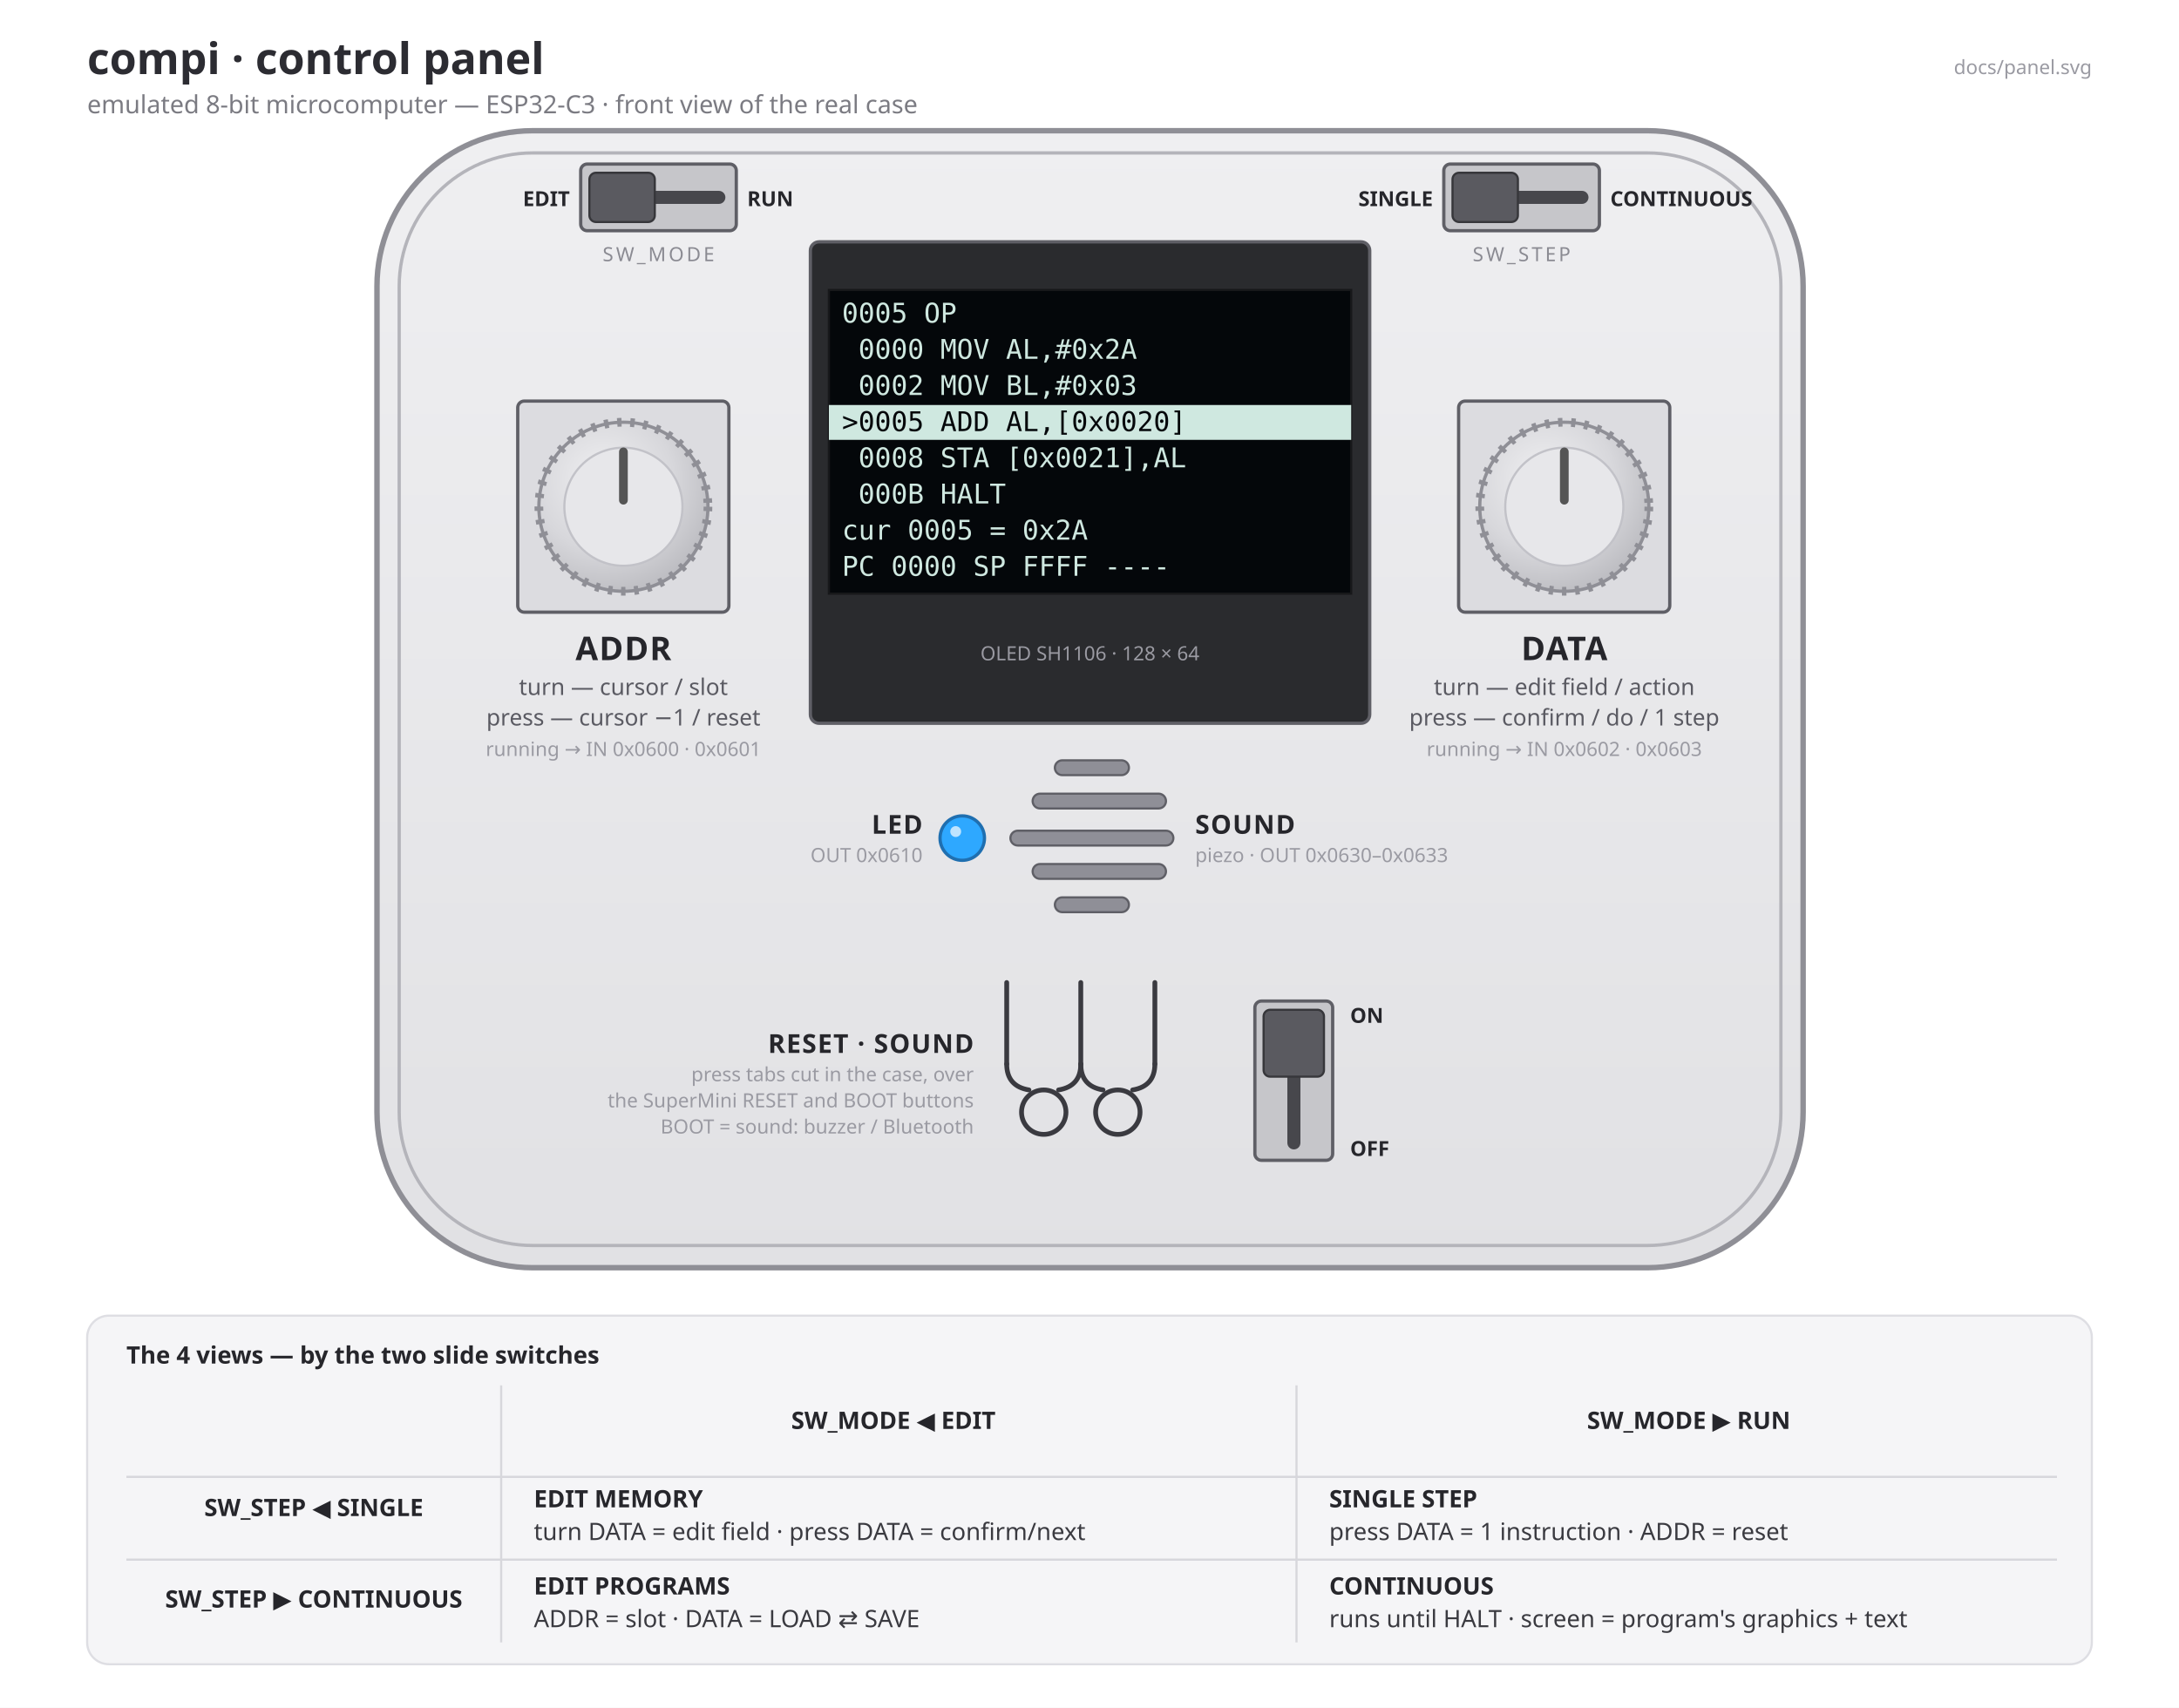
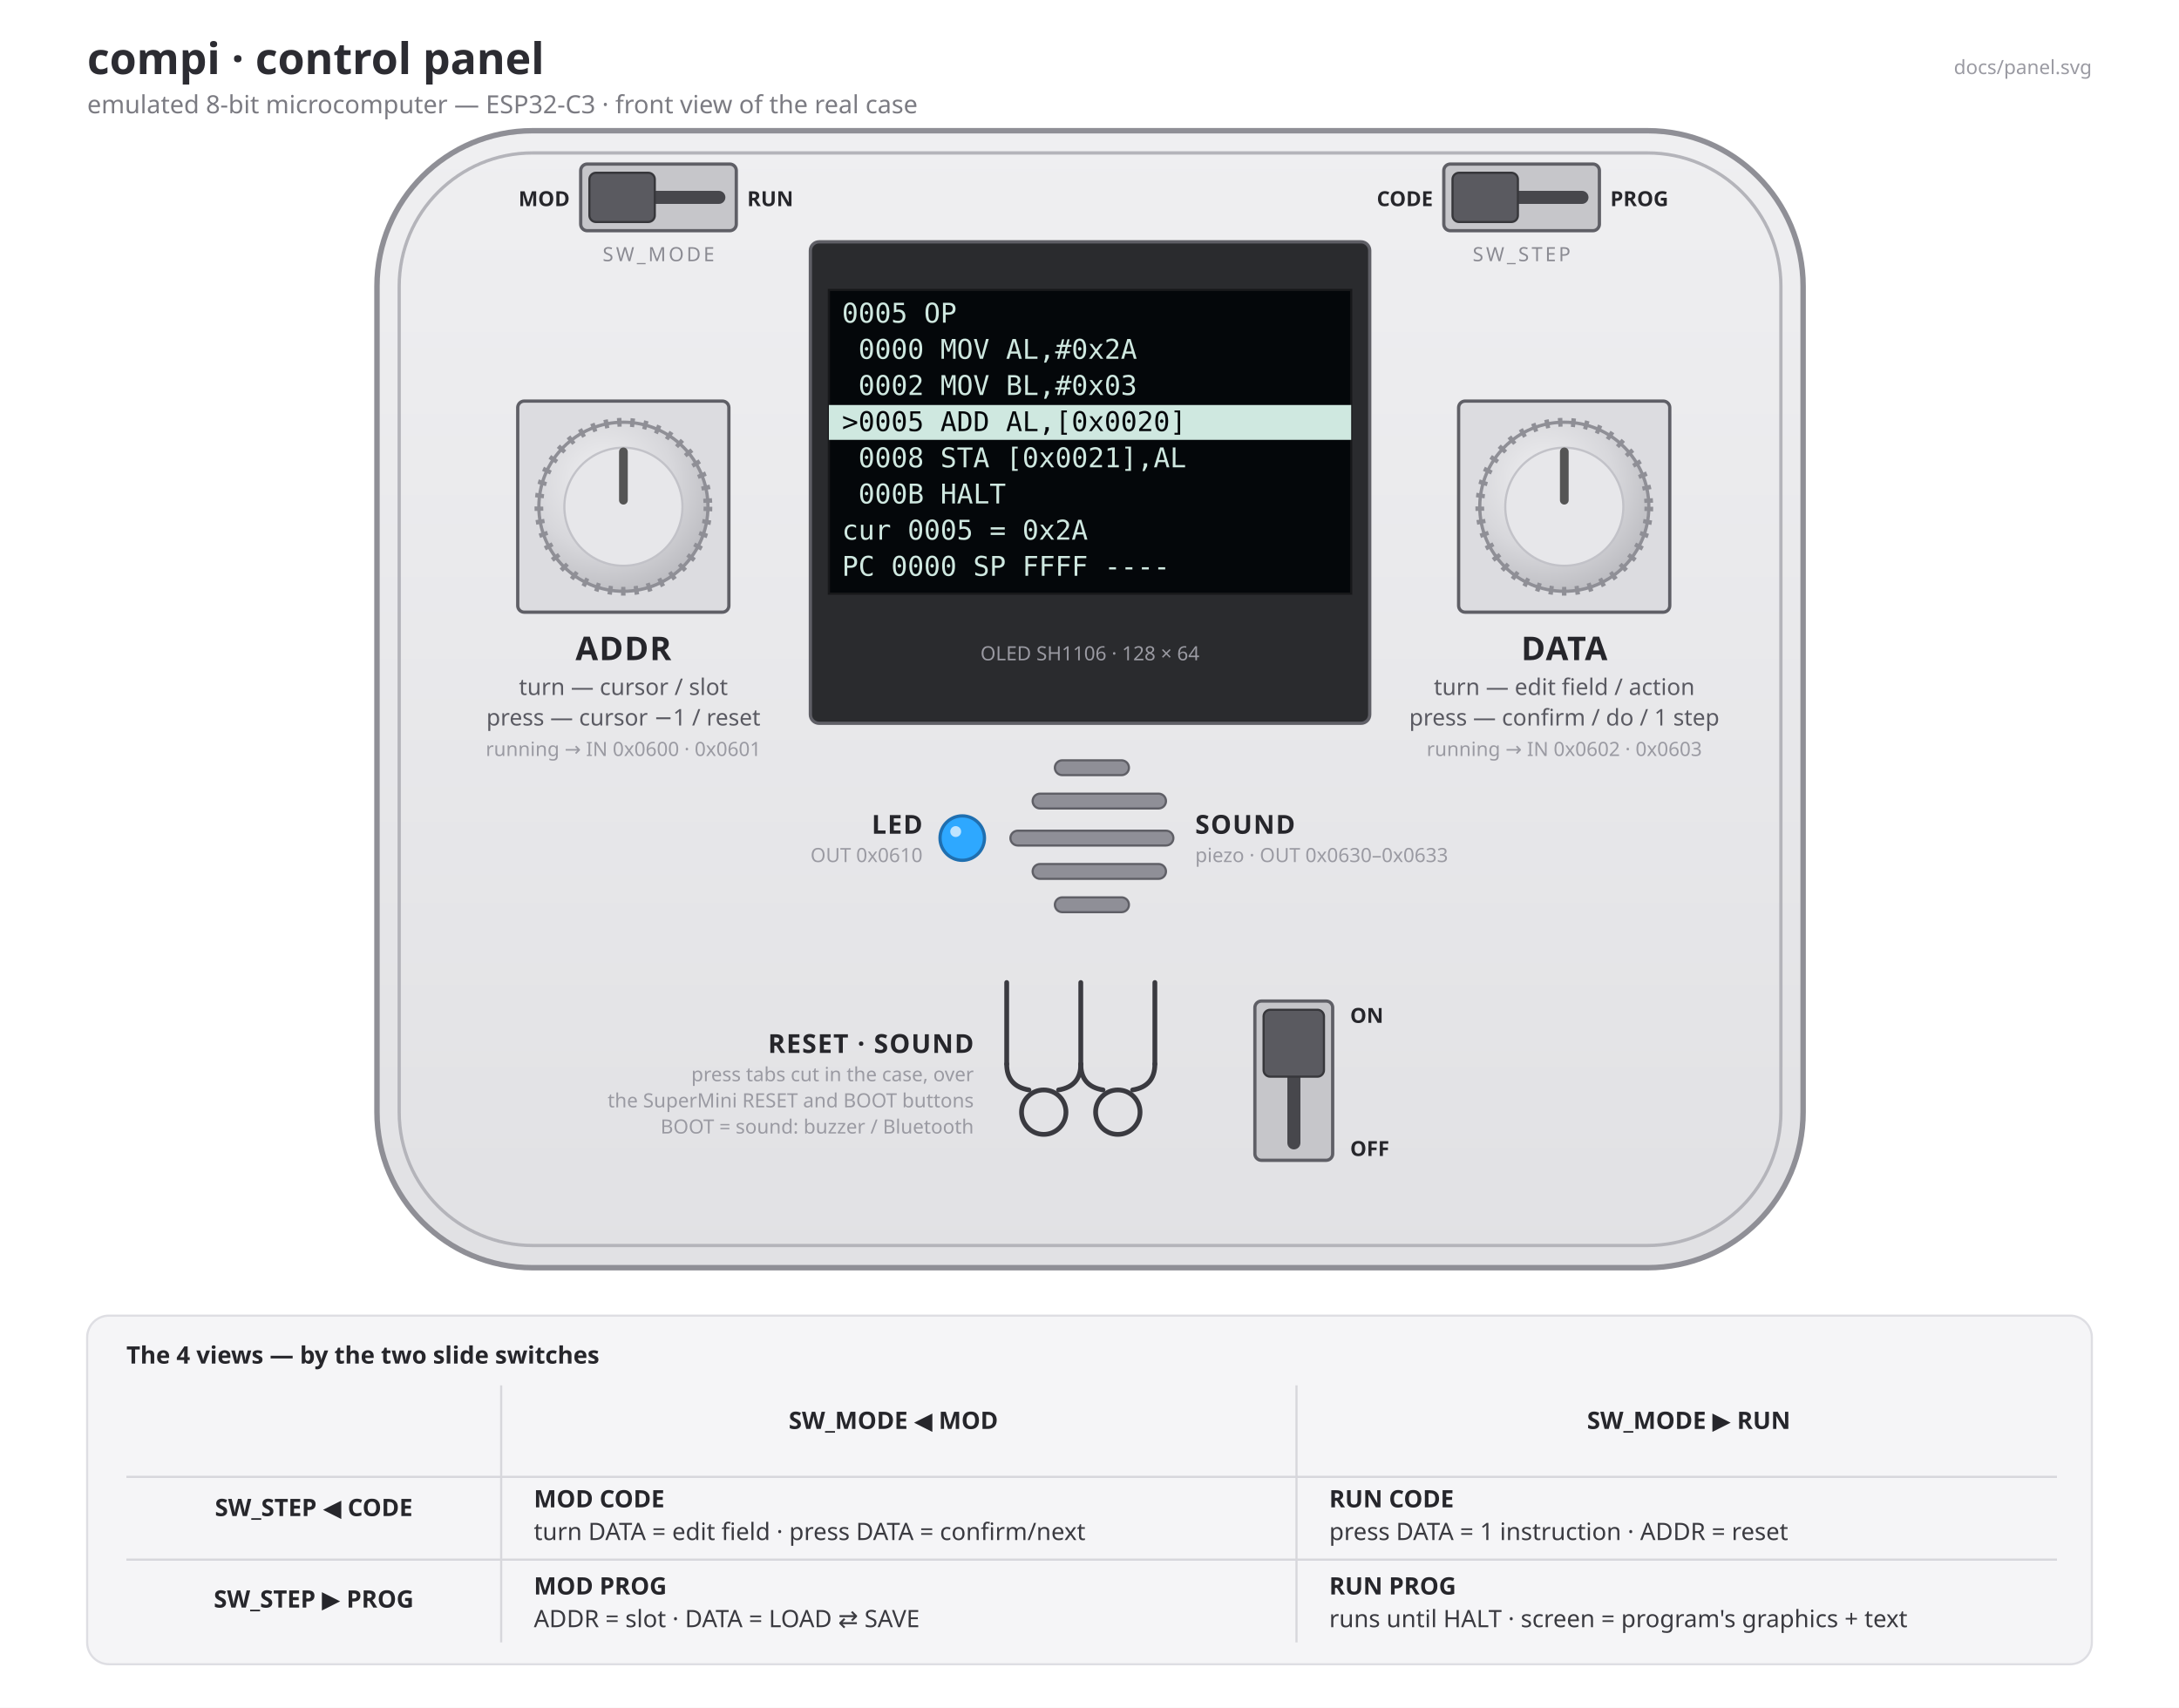
<svg xmlns="http://www.w3.org/2000/svg" viewBox="0 0 1000 783.9" font-family="'Segoe UI',system-ui,sans-serif">
  <rect x="0" y="0" width="1000" height="783.9" fill="#ffffff" />
  <defs>
    <radialGradient id="knob" cx="38%" cy="34%" r="72%">
      <stop offset="0%" stop-color="#f0f0f2" />
      <stop offset="58%" stop-color="#d7d7db" />
      <stop offset="100%" stop-color="#bababf" />
    </radialGradient>
    <linearGradient id="panelg" x1="0" y1="0" x2="0" y2="1">
      <stop offset="0%" stop-color="#efeff1" />
      <stop offset="100%" stop-color="#e1e1e4" />
    </linearGradient>
  </defs>
  <style>
    .name  { font-size:15px; font-weight:700; fill:#26262b; letter-spacing:.5px; }
    .act   { font-size:10.5px; fill:#5a5a62; }
    .tiny  { font-size:9px;  fill:#9a9aa2; }
    .state { font-size:9.5px; font-weight:700; fill:#26262b; }
    .sw    { font-size:9px; fill:#8a8a92; letter-spacing:1.2px; }
    .oledtxt { font-family:ui-monospace,Consolas,'DejaVu Sans Mono',monospace; font-size:12.5px; fill:#cfe8e0; white-space:pre; }
    .lg    { font-size:11px; fill:#3a3a40; }
    .lgh   { font-size:11px; font-weight:700; fill:#26262b; }
  </style>
  <text x="40" y="34" font-size="20" font-weight="800" fill="#2c2c32">compi · control panel</text>
  <text x="40" y="52" font-size="11.5" fill="#7b7b82">emulated 8-bit microcomputer — ESP32-C3 · front view of the real case</text>
  <text x="960" y="34" text-anchor="end" class="tiny">docs/panel.svg</text>
  <rect x="173.0" y="60.0" width="654.5" height="521.9" rx="71.4" fill="url(#panelg)" stroke="#8f8f96" stroke-width="2.5" />
  <rect x="183.2" y="70.2" width="634.1" height="501.5" rx="61.2" fill="none" stroke="#b4b4ba" stroke-width="1.5" />
  <rect x="266.5" y="75.3" width="71.4" height="30.6" rx="3" fill="#c6c6ca" stroke="#5f5f66" stroke-width="1.5" />
  <rect x="271.5" y="87.6" width="61.4" height="6" rx="3" fill="#47474c" />
  <rect x="270.5" y="79.3" width="30.0" height="22.6" rx="3" fill="#5a5a60" stroke="#37373b" />
-   <text x="261.5" y="94.6" text-anchor="end" class="state">EDIT</text>
+   <text x="261.5" y="94.6" text-anchor="end" class="state">MOD</text>
  <text x="342.9" y="94.6" class="state">RUN</text>
  <text x="302.2" y="119.9" text-anchor="middle" class="sw">SW_MODE</text>
  <rect x="662.6" y="75.3" width="71.4" height="30.6" rx="3" fill="#c6c6ca" stroke="#5f5f66" stroke-width="1.5" />
  <rect x="667.6" y="87.6" width="61.4" height="6" rx="3" fill="#47474c" />
  <rect x="666.6" y="79.3" width="30.0" height="22.6" rx="3" fill="#5a5a60" stroke="#37373b" />
-   <text x="657.6" y="94.6" text-anchor="end" class="state">SINGLE</text>
-   <text x="739.0" y="94.6" class="state">CONTINUOUS</text>
+   <text x="657.6" y="94.6" text-anchor="end" class="state">CODE</text>
+   <text x="739.0" y="94.6" class="state">PROG</text>
  <text x="698.3" y="119.9" text-anchor="middle" class="sw">SW_STEP</text>
  <rect x="237.6" y="184.1" width="96.9" height="96.9" rx="3" fill="#dcdce0" stroke="#5f5f66" stroke-width="1.5" />
  <g transform="translate(286.1,232.6)">
    <circle r="38.8" fill="url(#knob)" stroke="#8f8f96" stroke-width="1.5" />
    <circle r="38.8" fill="none" stroke="#8f8f96" stroke-width="4" stroke-dasharray="2 4" />
    <circle r="27.1" fill="#e7e7ea" stroke="#c2c2c8" />
    <line x1="0" y1="-3" x2="0" y2="-25.2" stroke="#555" stroke-width="4" stroke-linecap="round" />
  </g>
  <text x="286.1" y="303.0" text-anchor="middle" class="name">ADDR</text>
  <text x="286.1" y="319.0" text-anchor="middle" class="act">turn — cursor / slot</text>
  <text x="286.1" y="333.0" text-anchor="middle" class="act">press — cursor −1 / reset</text>
  <text x="286.1" y="347.0" text-anchor="middle" class="tiny">running → IN 0x0600 · 0x0601</text>
  <rect x="669.4" y="184.1" width="96.9" height="96.9" rx="3" fill="#dcdce0" stroke="#5f5f66" stroke-width="1.5" />
  <g transform="translate(717.9,232.6)">
    <circle r="38.8" fill="url(#knob)" stroke="#8f8f96" stroke-width="1.5" />
    <circle r="38.8" fill="none" stroke="#8f8f96" stroke-width="4" stroke-dasharray="2 4" />
    <circle r="27.1" fill="#e7e7ea" stroke="#c2c2c8" />
    <line x1="0" y1="-3" x2="0" y2="-25.2" stroke="#555" stroke-width="4" stroke-linecap="round" />
  </g>
  <text x="717.9" y="303.0" text-anchor="middle" class="name">DATA</text>
  <text x="717.9" y="319.0" text-anchor="middle" class="act">turn — edit field / action</text>
  <text x="717.9" y="333.0" text-anchor="middle" class="act">press — confirm / do / 1 step</text>
  <text x="717.9" y="347.0" text-anchor="middle" class="tiny">running → IN 0x0602 · 0x0603</text>
  <rect x="371.9" y="111.0" width="256.7" height="221.0" rx="4" fill="#2a2b2e" stroke="#5f5f66" stroke-width="1.5" />
  <rect x="380.4" y="133.1" width="239.7" height="139.4" fill="#04070a" stroke="#17181a" />
  <g class="oledtxt" xml:space="preserve">
    <text x="386.4" y="148.1">0005 OP</text>
    <text x="386.4" y="164.7"> 0000 MOV AL,#0x2A</text>
    <text x="386.4" y="181.3"> 0002 MOV BL,#0x03</text>
    <rect x="380.4" y="185.9" width="239.7" height="16" fill="#cfe8e0" />
    <text x="386.4" y="197.9" fill="#04070a">&gt;0005 ADD AL,[0x0020]</text>
    <text x="386.4" y="214.5"> 0008 STA [0x0021],AL</text>
    <text x="386.4" y="231.1"> 000B HALT</text>
    <text x="386.4" y="247.7">cur 0005 = 0x2A</text>
    <text x="386.4" y="264.3">PC 0000 SP FFFF ----</text>
  </g>
  <text x="500.2" y="303.1" text-anchor="middle" class="tiny" fill="#9a9aa2">OLED SH1106 · 128 × 64</text>
  <circle cx="441.6" cy="384.7" r="10.2" fill="#2ea8ff" stroke="#1f6fb0" stroke-width="1.5" />
  <circle cx="438.6" cy="381.7" r="2.5" fill="#bfe4ff" />
  <text x="423.4" y="382.7" text-anchor="end" class="name" style="font-size:12px">LED</text>
  <text x="423.4" y="395.7" text-anchor="end" class="tiny">OUT 0x0610</text>
  <rect x="484.1" y="349.0" width="34.0" height="6.8" rx="3.4" fill="#8f8f97" stroke="#5f5f66" />
  <rect x="473.9" y="364.3" width="61.2" height="6.8" rx="3.4" fill="#8f8f97" stroke="#5f5f66" />
  <rect x="463.7" y="381.3" width="74.8" height="6.8" rx="3.4" fill="#8f8f97" stroke="#5f5f66" />
  <rect x="473.9" y="396.6" width="61.2" height="6.8" rx="3.4" fill="#8f8f97" stroke="#5f5f66" />
  <rect x="484.1" y="411.9" width="34.0" height="6.8" rx="3.4" fill="#8f8f97" stroke="#5f5f66" />
  <text x="548.5" y="382.7" class="name" style="font-size:12px">SOUND</text>
  <text x="548.5" y="395.7" class="tiny">piezo · OUT 0x0630–0x0633</text>
  <text x="446.9" y="483.3" text-anchor="end" class="name" style="font-size:12px">RESET · SOUND</text>
  <text x="446.9" y="496.3" text-anchor="end" class="tiny">press tabs cut in the case, over</text>
  <text x="446.9" y="508.3" text-anchor="end" class="tiny">the SuperMini RESET and BOOT buttons</text>
  <text x="446.9" y="520.3" text-anchor="end" class="tiny">BOOT = sound: buzzer / Bluetooth</text>
  <g fill="none" stroke="#3a3a40" stroke-width="2.2" stroke-linecap="round">
    <line x1="462.0" y1="451.0" x2="462.0" y2="488.4" />
    <line x1="496.0" y1="451.0" x2="496.0" y2="488.4" />
    <line x1="530.0" y1="451.0" x2="530.0" y2="488.4" />
    <path d="M462.0,488.4 Q462.0,498.6 472.2,500.3" />
    <path d="M496.0,488.4 Q496.0,498.6 485.8,500.3" />
    <path d="M496.0,488.4 Q496.0,498.6 506.2,500.3" />
    <path d="M530.0,488.4 Q530.0,498.6 519.8,500.3" />
    <circle cx="479.0" cy="510.5" r="10.2" />
    <circle cx="513.0" cy="510.5" r="10.2" />
  </g>
  <rect x="575.9" y="459.5" width="35.7" height="73.1" rx="3" fill="#c6c6ca" stroke="#5f5f66" stroke-width="1.5" />
  <rect x="590.8" y="464.5" width="6" height="63.1" rx="3" fill="#47474c" />
  <rect x="579.9" y="463.5" width="27.7" height="30.7" rx="3" fill="#5a5a60" stroke="#37373b" />
  <text x="619.6" y="469.5" class="state">ON</text>
  <text x="619.6" y="530.6" class="state">OFF</text>
  <rect x="40" y="603.9" width="920" height="160" rx="10" fill="#f5f5f7" stroke="#dedee3" />
  <text x="58" y="625.9" class="lgh">The 4 views — by the two slide switches</text>
  <line x1="230" y1="635.9" x2="230" y2="753.9" stroke="#d7d7dc" />
  <line x1="595" y1="635.9" x2="595" y2="753.9" stroke="#d7d7dc" />
  <line x1="58" y1="677.9" x2="944" y2="677.9" stroke="#d7d7dc" />
  <line x1="58" y1="715.9" x2="944" y2="715.9" stroke="#d7d7dc" />
-   <text x="410" y="655.9" text-anchor="middle" class="lgh">SW_MODE ◀ EDIT</text>
+   <text x="410" y="655.9" text-anchor="middle" class="lgh">SW_MODE ◀ MOD</text>
  <text x="775" y="655.9" text-anchor="middle" class="lgh">SW_MODE ▶ RUN</text>
-   <text x="144" y="695.9" text-anchor="middle" class="lgh">SW_STEP ◀ SINGLE</text>
-   <text x="144" y="737.9" text-anchor="middle" class="lgh">SW_STEP ▶ CONTINUOUS</text>
-   <text x="245" y="691.9" class="lgh">EDIT MEMORY</text>
+   <text x="144" y="695.9" text-anchor="middle" class="lgh">SW_STEP ◀ CODE</text>
+   <text x="144" y="737.9" text-anchor="middle" class="lgh">SW_STEP ▶ PROG</text>
+   <text x="245" y="691.9" class="lgh">MOD CODE</text>
  <text x="245" y="706.9" class="lg">turn DATA = edit field · press DATA = confirm/next</text>
-   <text x="245" y="731.9" class="lgh">EDIT PROGRAMS</text>
+   <text x="245" y="731.9" class="lgh">MOD PROG</text>
  <text x="245" y="746.9" class="lg">ADDR = slot · DATA = LOAD ⇄ SAVE</text>
-   <text x="610" y="691.9" class="lgh">SINGLE STEP</text>
+   <text x="610" y="691.9" class="lgh">RUN CODE</text>
  <text x="610" y="706.9" class="lg">press DATA = 1 instruction · ADDR = reset</text>
-   <text x="610" y="731.9" class="lgh">CONTINUOUS</text>
+   <text x="610" y="731.9" class="lgh">RUN PROG</text>
  <text x="610" y="746.9" class="lg">runs until HALT · screen = program's graphics + text</text>
</svg>
